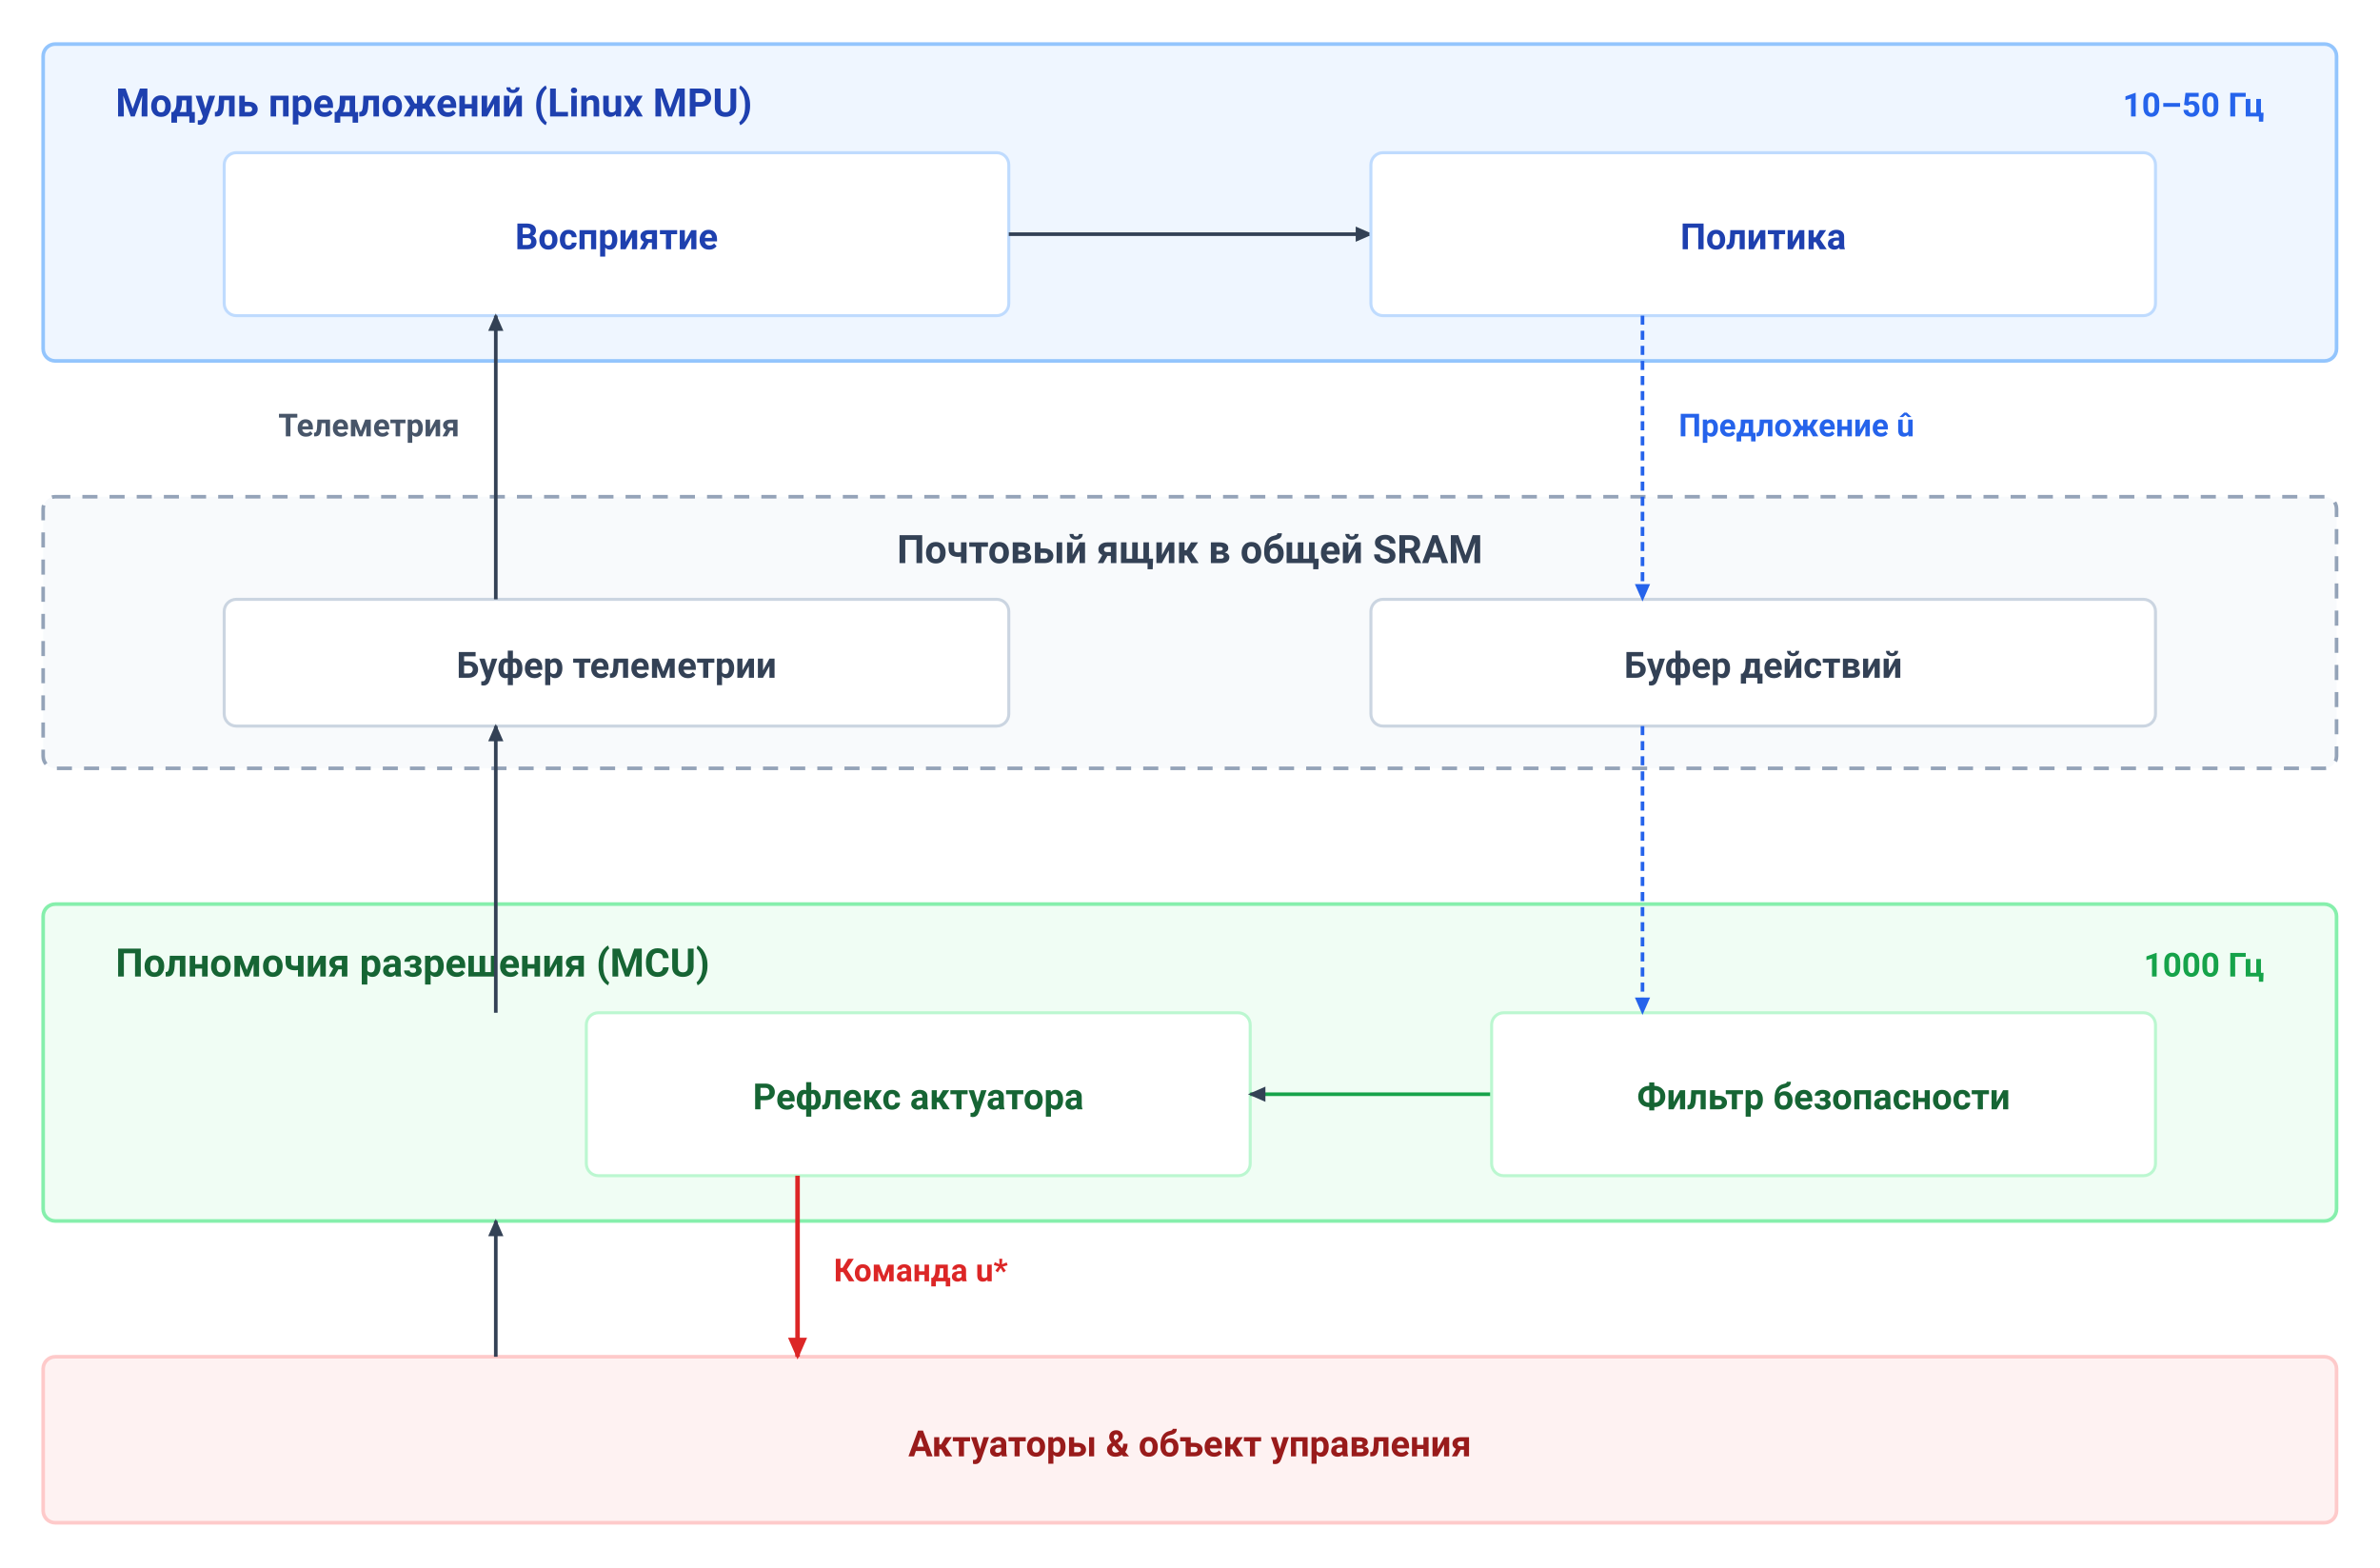
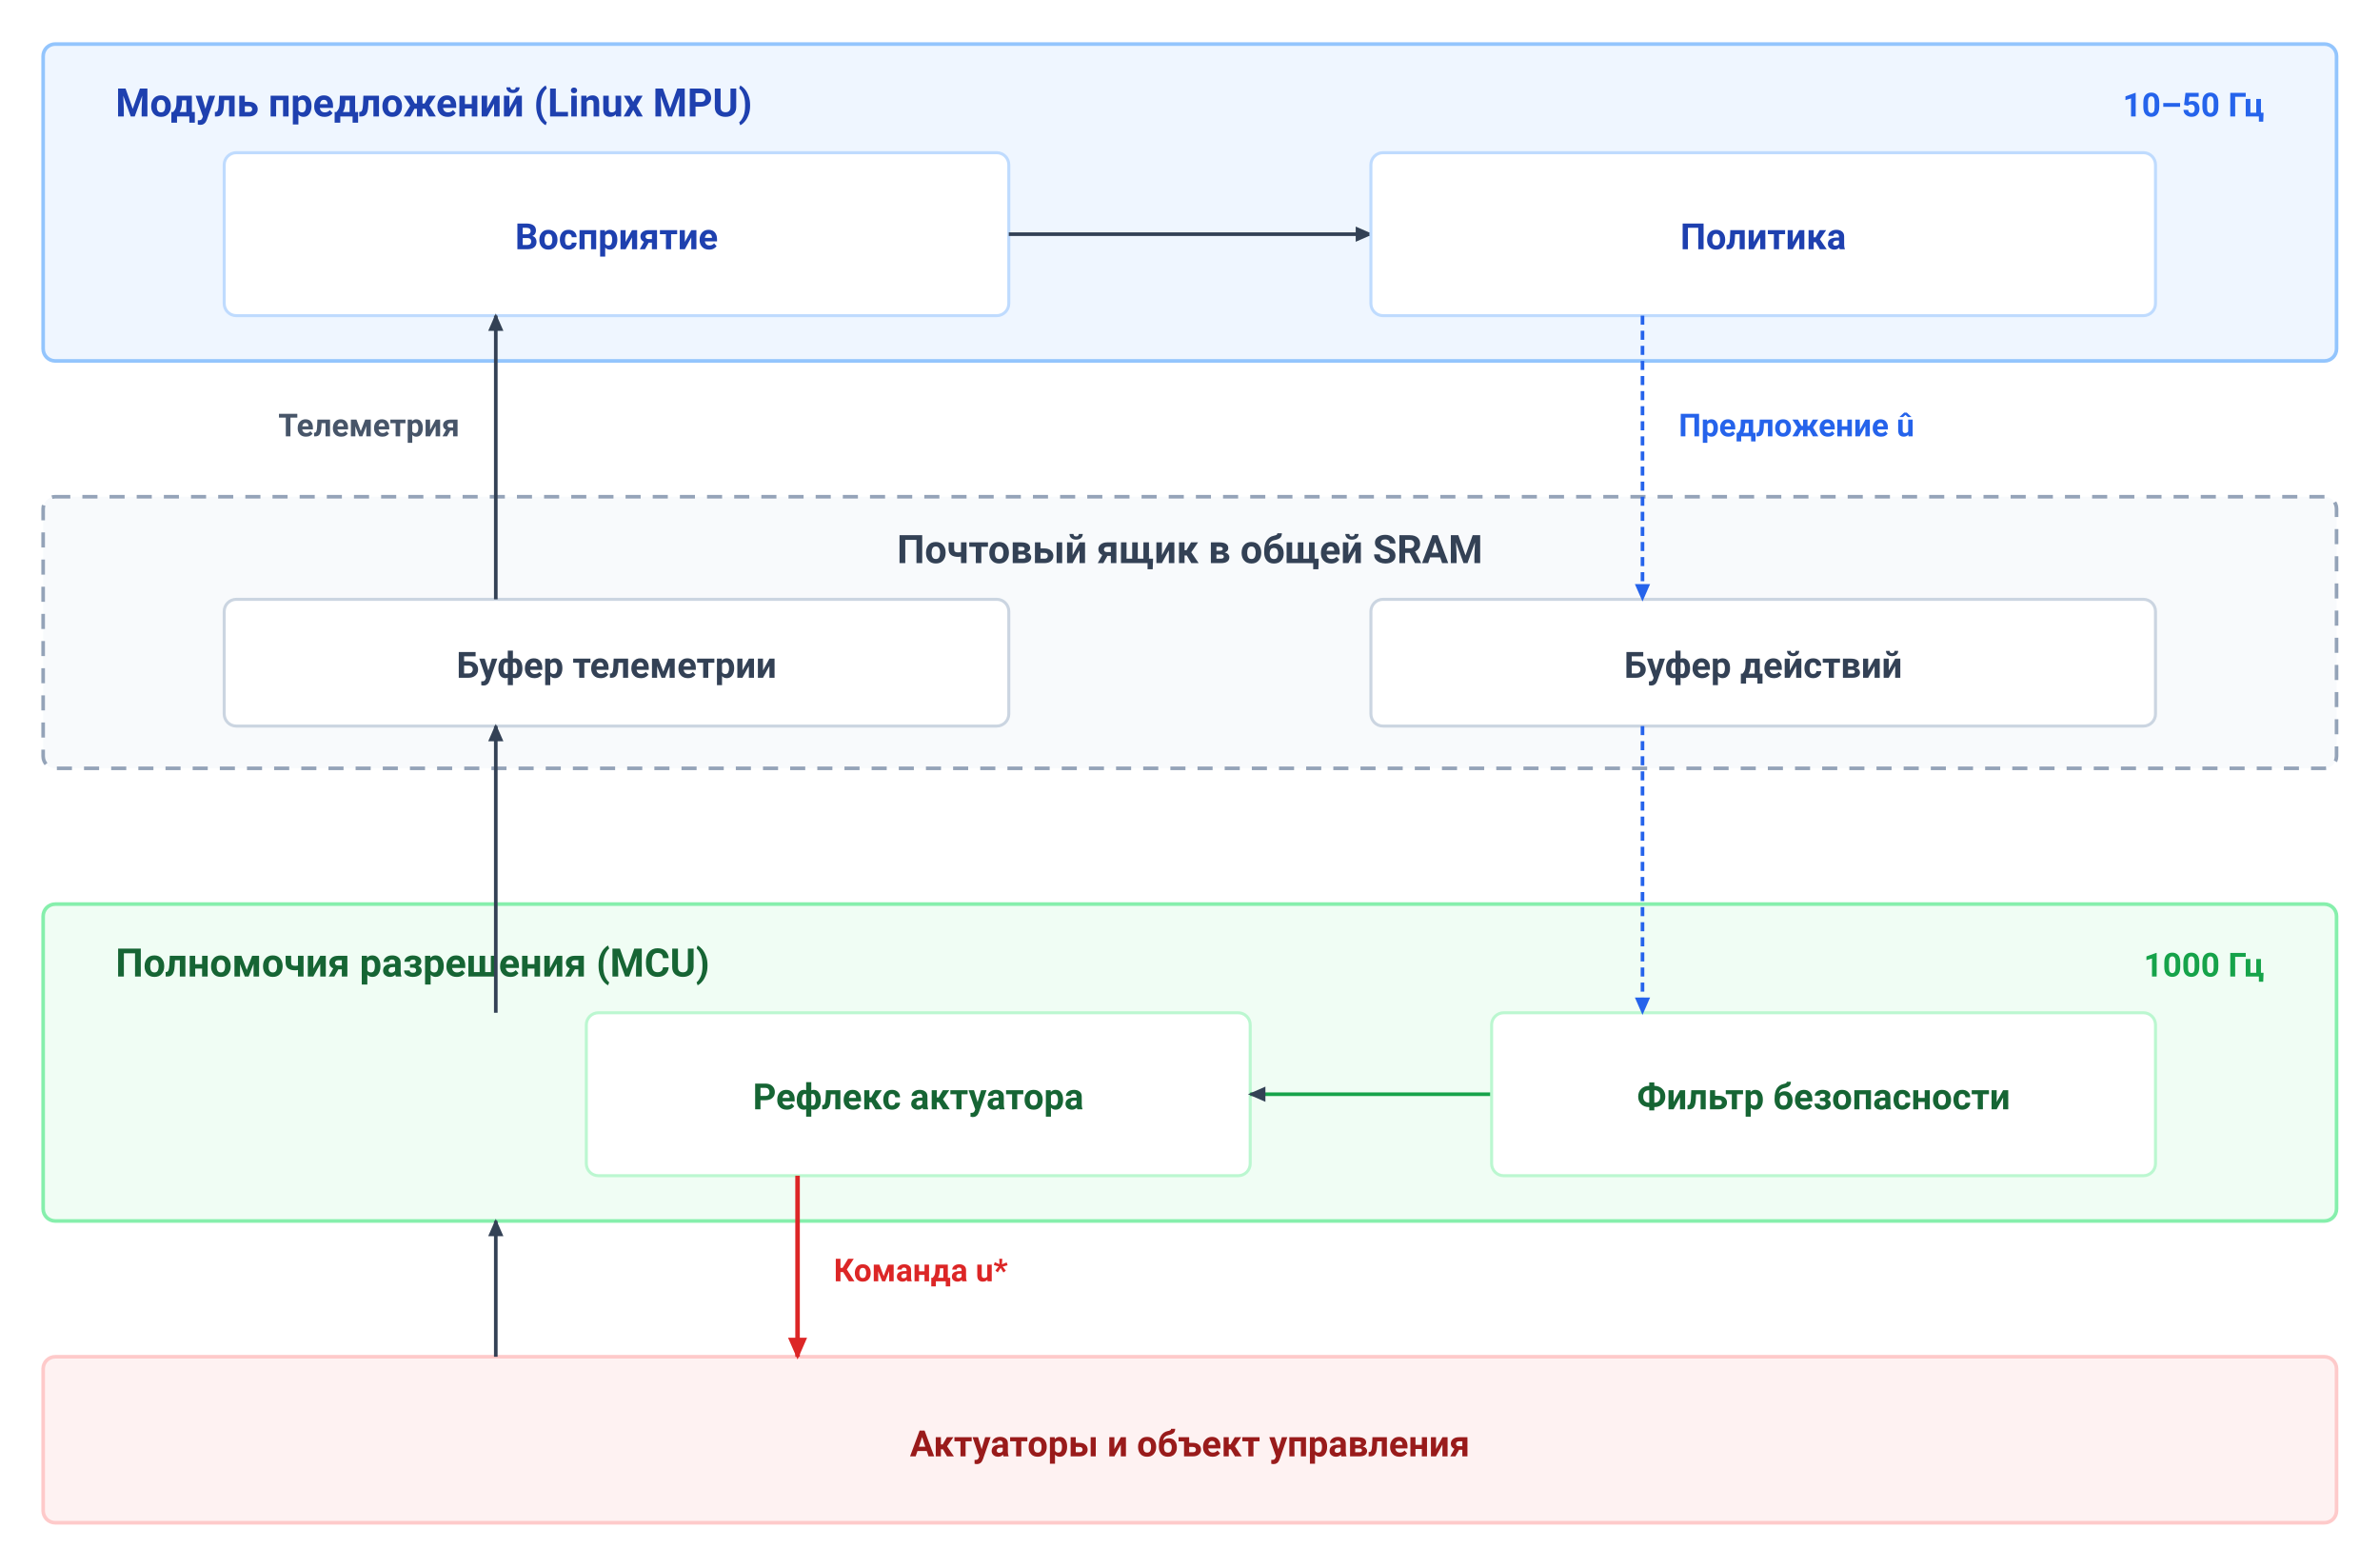
<svg xmlns="http://www.w3.org/2000/svg" viewBox="25.7 10.4 788.7 519.3" width="100%" height="100%" font-family="-apple-system, BlinkMacSystemFont, 'Segoe UI', Roboto, Helvetica, Arial, sans-serif">
  <rect data-bgcover="1" x="-13.7" y="-15.6" width="867.6" height="571.2" fill="#ffffff" />
  <defs>
    <style>
      .tier-hdr { font-family: -apple-system, BlinkMacSystemFont, 'Segoe UI', Roboto, Helvetica, Arial, sans-serif; font-size: 13px; font-weight: 700; }
      .cadence { font-family: -apple-system, BlinkMacSystemFont, 'Segoe UI', Roboto, Helvetica, Arial, sans-serif; font-size: 11px; font-weight: 600; }
      .box-lbl { font-family: -apple-system, BlinkMacSystemFont, 'Segoe UI', Roboto, Helvetica, Arial, sans-serif; font-size: 12px; font-weight: 600; text-anchor: middle; }
      .flow-lbl { font-family: -apple-system, BlinkMacSystemFont, 'Segoe UI', Roboto, Helvetica, Arial, sans-serif; font-size: 10.5px; font-weight: 600; }
    </style>
    <marker id="arr-slate" viewBox="0 0 10 10" refX="7" refY="5" markerWidth="6" markerHeight="6" orient="auto-start-reverse">
      <path d="M 0 1.5 L 8 5 L 0 8.5 z" fill="#334155" />
    </marker>
    <marker id="arr-blue" viewBox="0 0 10 10" refX="7" refY="5" markerWidth="6" markerHeight="6" orient="auto-start-reverse">
      <path d="M 0 1.5 L 8 5 L 0 8.5 z" fill="#2563EB" />
    </marker>
    <marker id="arr-rose" viewBox="0 0 10 10" refX="7" refY="5" markerWidth="6" markerHeight="6" orient="auto-start-reverse">
      <path d="M 0 1.5 L 8 5 L 0 8.5 z" fill="#DC2626" />
    </marker>
  </defs>
  <rect width="840" height="550" fill="#FFFFFF" />
  <g transform="translate(40, 25)">
    <rect width="760" height="105" rx="4" fill="#EFF6FF" stroke="#93C5FD" stroke-width="1.2" />
    <text x="24" y="24" class="tier-hdr" fill="#1E40AF">Модуль предложений (Linux MPU)</text>
    <text x="736" y="24" class="cadence" fill="#2563EB" text-anchor="end">10–50 Гц</text>
    <g transform="translate(60, 36)">
      <rect width="260" height="54" rx="4" fill="#FFFFFF" stroke="#BFDBFE" stroke-width="1" />
      <text x="130" y="32" class="box-lbl" fill="#1E40AF">Восприятие</text>
    </g>
    <line x1="320" y1="63" x2="440" y2="63" stroke="#334155" stroke-width="1.2" marker-end="url(#arr-slate)" />
    <g transform="translate(440, 36)">
      <rect width="260" height="54" rx="4" fill="#FFFFFF" stroke="#BFDBFE" stroke-width="1" />
      <text x="130" y="32" class="box-lbl" fill="#1E40AF">Политика</text>
    </g>
  </g>
  <g transform="translate(40, 175)">
    <rect width="760" height="90" rx="4" fill="#F8FAFC" stroke="#94A3B8" stroke-width="1.2" stroke-dasharray="5,4" />
    <text x="380" y="22" class="tier-hdr" fill="#334155" text-anchor="middle">Почтовый ящик в общей SRAM</text>
    <g transform="translate(60, 34)">
      <rect width="260" height="42" rx="4" fill="#FFFFFF" stroke="#CBD5E1" stroke-width="1" />
      <text x="130" y="26" class="box-lbl" fill="#334155">Буфер телеметрии</text>
    </g>
    <g transform="translate(440, 34)">
      <rect width="260" height="42" rx="4" fill="#FFFFFF" stroke="#CBD5E1" stroke-width="1" />
      <text x="130" y="26" class="box-lbl" fill="#334155">Буфер действий</text>
    </g>
  </g>
  <line x1="570" y1="115" x2="570" y2="209" stroke="#2563EB" stroke-width="1.2" stroke-dasharray="3,2" marker-end="url(#arr-blue)" />
  <text x="582" y="155" class="flow-lbl" fill="#2563EB">Предложение û</text>
  <line x1="190" y1="209" x2="190" y2="115" stroke="#334155" stroke-width="1.2" marker-end="url(#arr-slate)" />
  <text x="178" y="155" class="flow-lbl" fill="#475569" text-anchor="end">Телеметрия</text>
  <g transform="translate(40, 310)">
    <rect width="760" height="105" rx="4" fill="#F0FDF4" stroke="#86EFAC" stroke-width="1.2" />
    <text x="24" y="24" class="tier-hdr" fill="#166534">Полномочия разрешения (MCU)</text>
    <text x="736" y="24" class="cadence" fill="#16A34A" text-anchor="end">1000 Гц</text>
    <g transform="translate(180, 36)">
      <rect width="220" height="54" rx="4" fill="#FFFFFF" stroke="#BBF7D0" stroke-width="1" />
      <text x="110" y="32" class="box-lbl" fill="#166534">Рефлекс актуатора</text>
    </g>
    <line x1="480" y1="63" x2="400" y2="63" stroke="#16A34A" stroke-width="1.2" marker-end="url(#arr-slate)" />
    <g transform="translate(480, 36)">
      <rect width="220" height="54" rx="4" fill="#FFFFFF" stroke="#BBF7D0" stroke-width="1" />
      <text x="110" y="32" class="box-lbl" fill="#166534">Фильтр безопасности</text>
    </g>
  </g>
  <line x1="570" y1="251" x2="570" y2="346" stroke="#2563EB" stroke-width="1.2" stroke-dasharray="3,2" marker-end="url(#arr-blue)" />
  <line x1="190" y1="346" x2="190" y2="251" stroke="#334155" stroke-width="1.2" marker-end="url(#arr-slate)" />
  <g transform="translate(40, 460)">
    <rect width="760" height="55" rx="4" fill="#FEF2F2" stroke="#FECACA" stroke-width="1.2" />
-     <text x="380" y="33" class="box-lbl" font-size="13px" fill="#991B1B">Актуаторы &amp; объект управления</text>
+     <text x="380" y="33" class="box-lbl" font-size="13px" fill="#991B1B">Актуаторы и объект управления</text>
  </g>
  <line x1="290" y1="400" x2="290" y2="460" stroke="#DC2626" stroke-width="1.5" marker-end="url(#arr-rose)" />
  <text x="302" y="435" class="flow-lbl" fill="#DC2626">Команда u*</text>
  <line x1="190" y1="460" x2="190" y2="415" stroke="#334155" stroke-width="1.2" marker-end="url(#arr-slate)" />
</svg>
